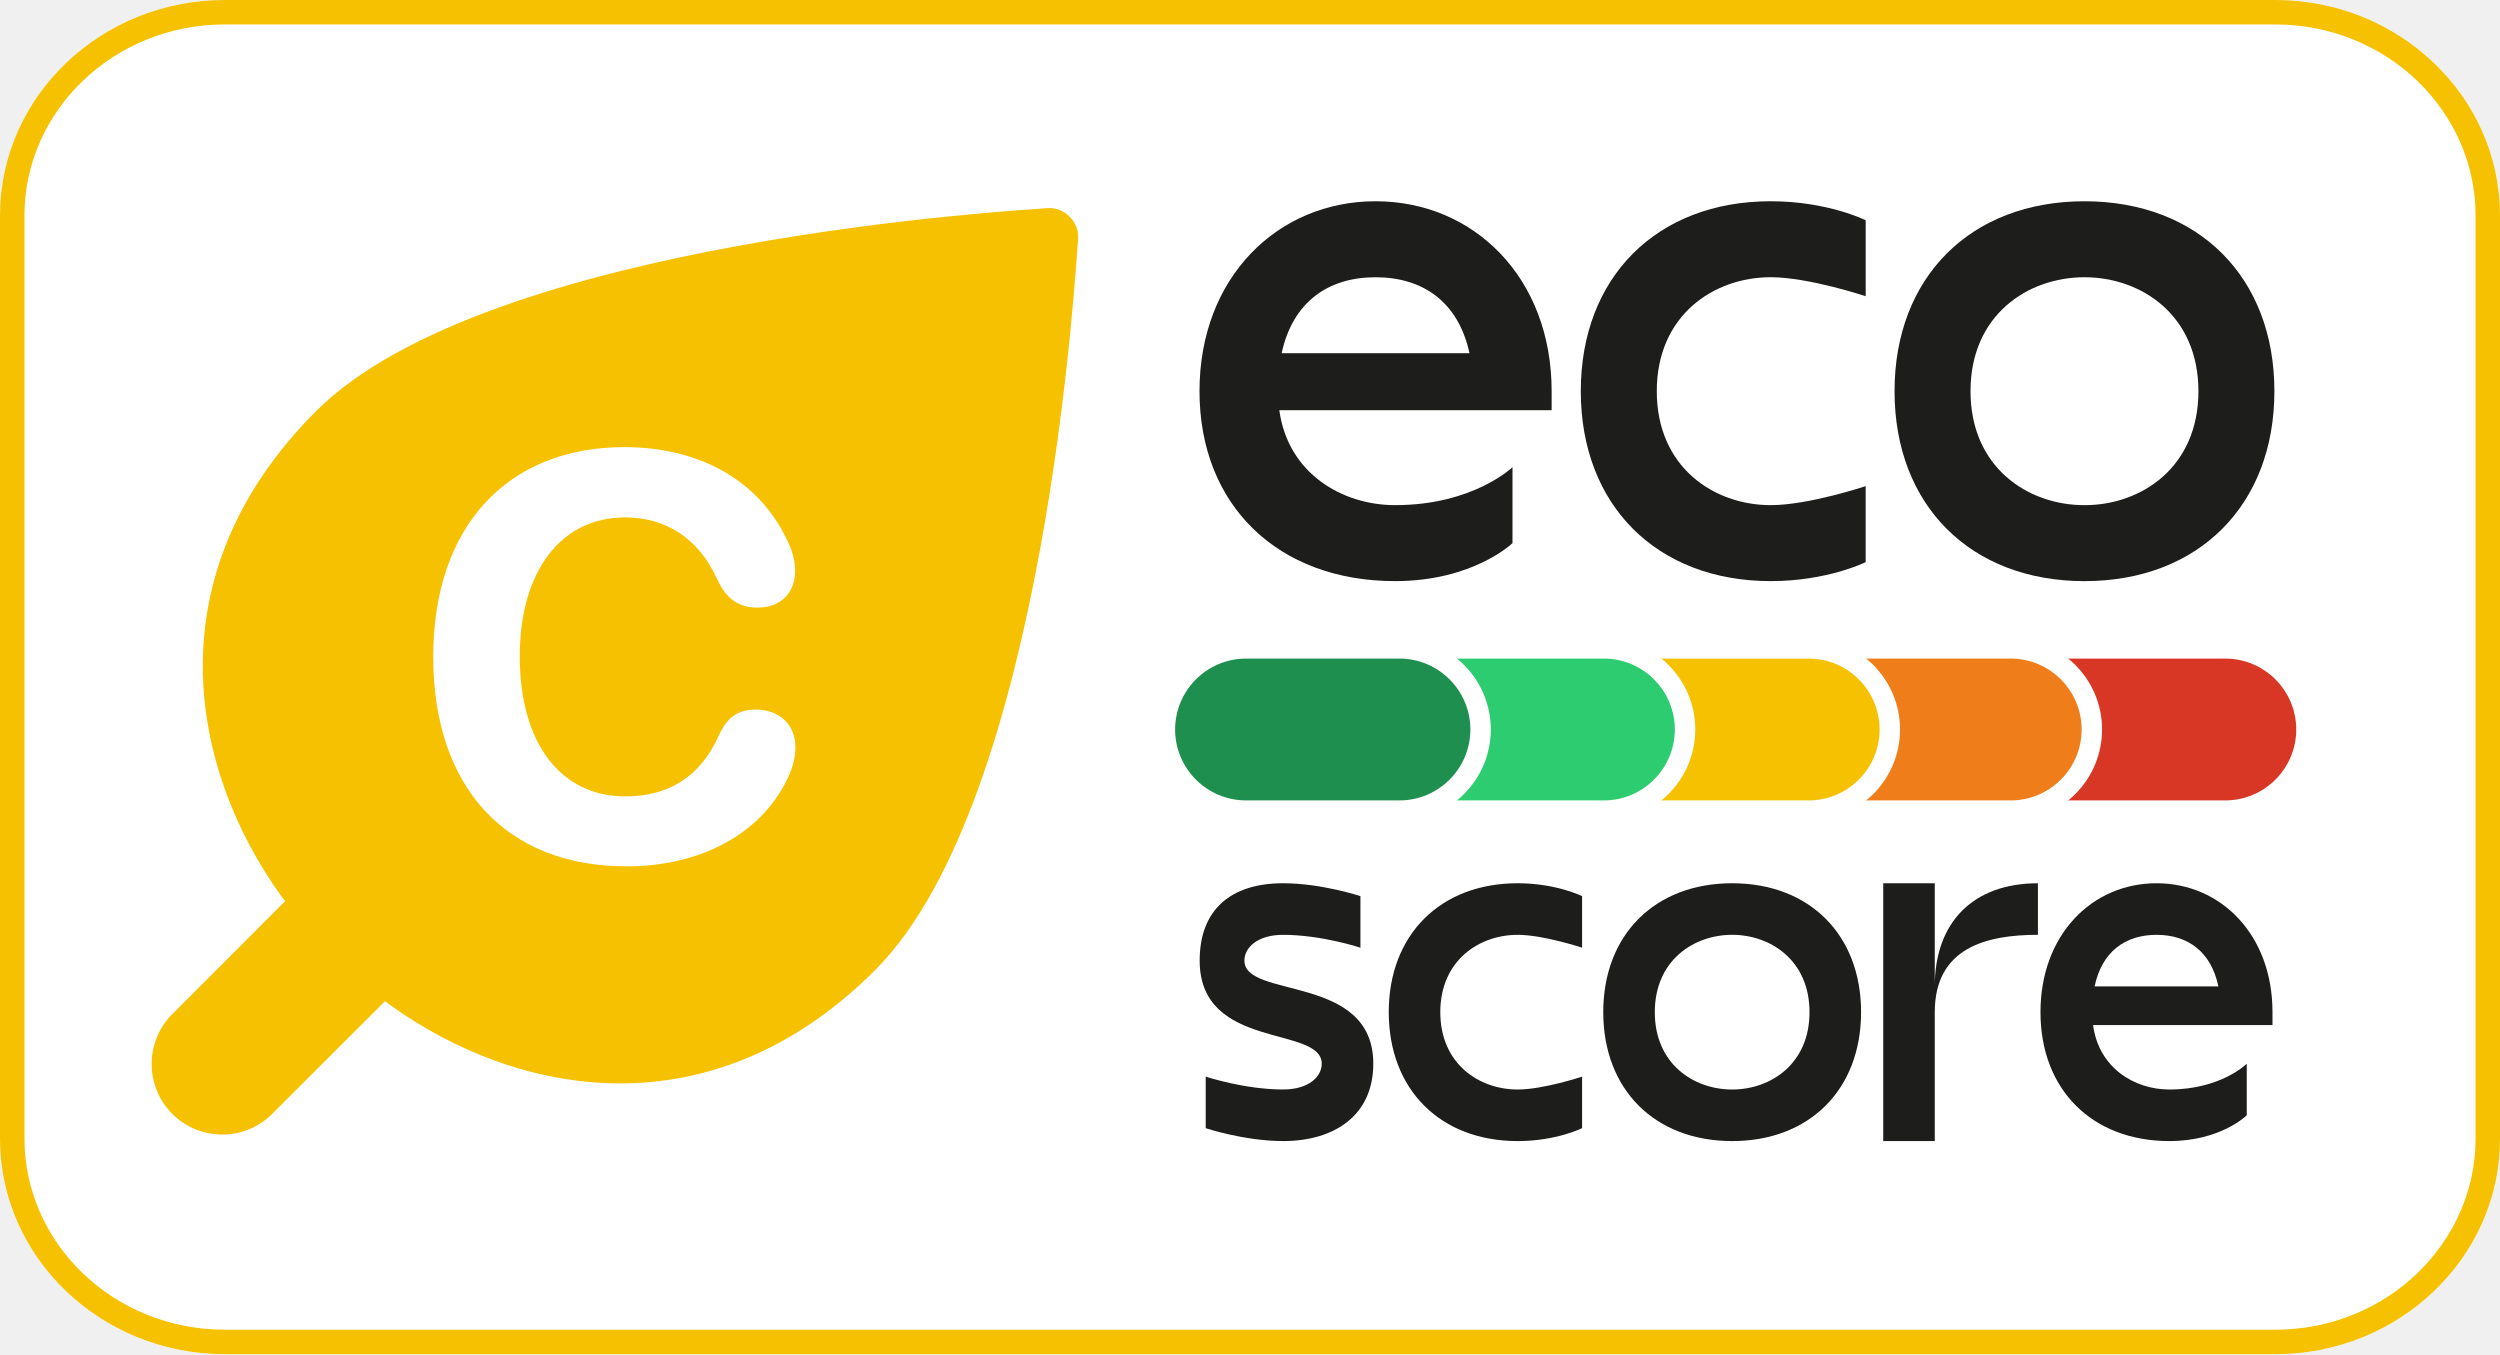
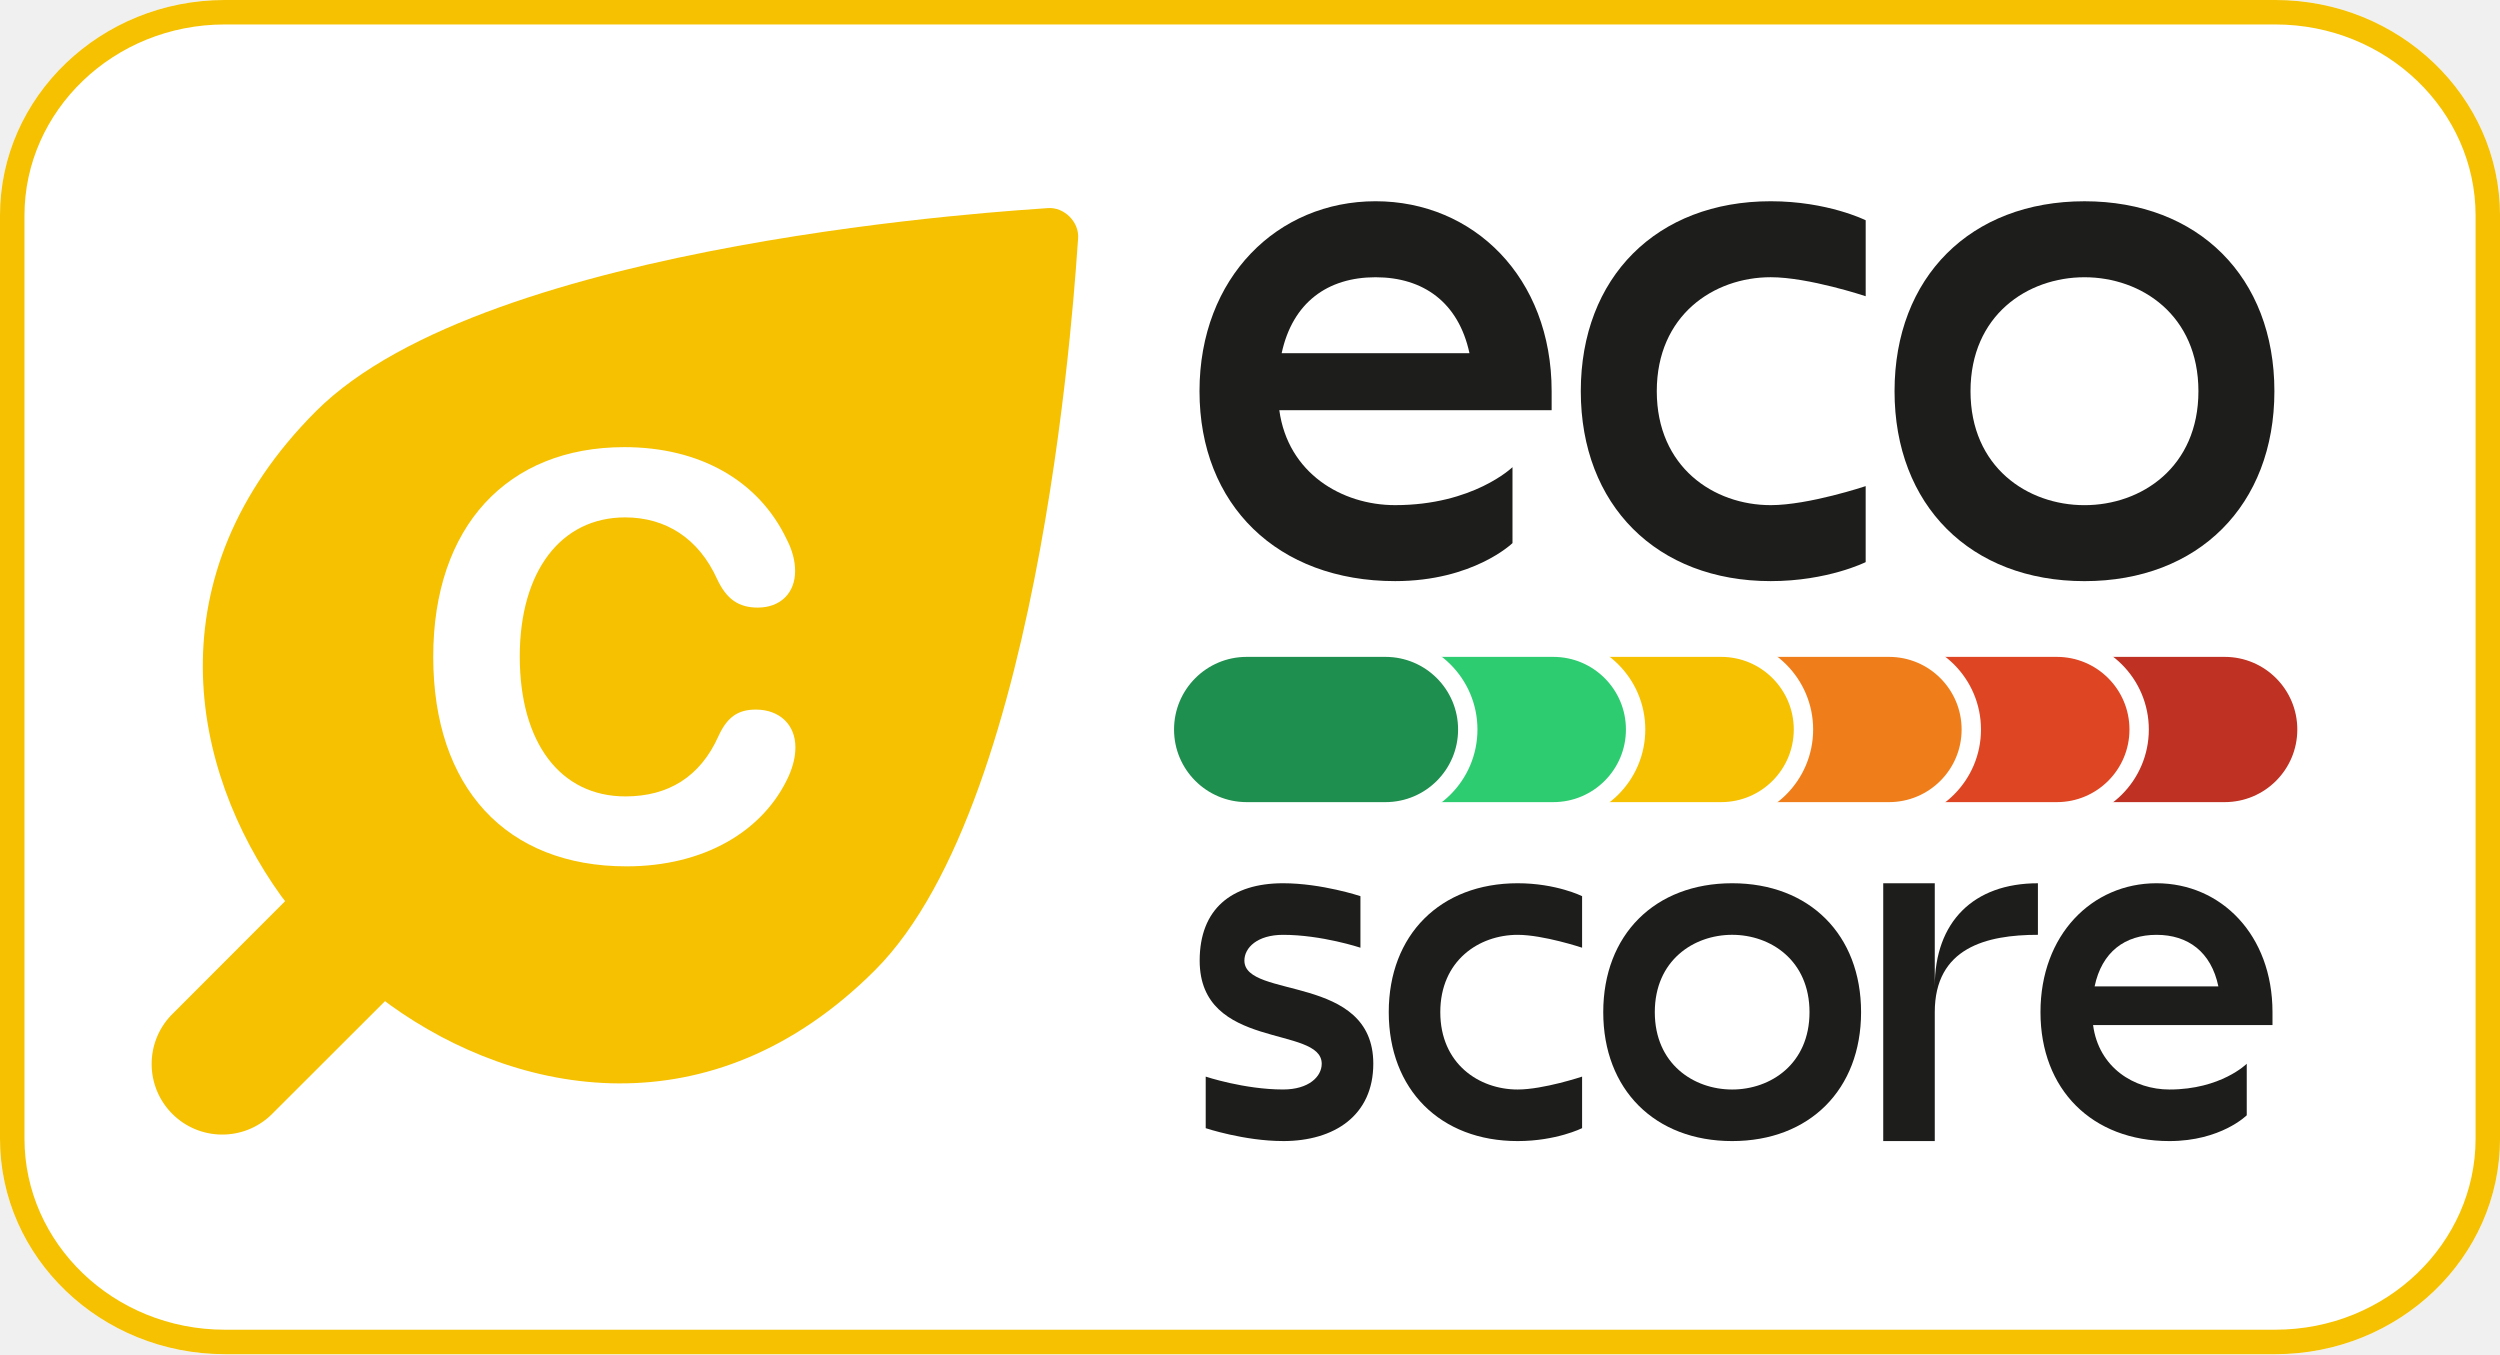
<svg xmlns="http://www.w3.org/2000/svg" id="svg2032" width="240" height="130" version="1.1" viewBox="0 0 240 130">
  <defs id="defs2029">
    <clipPath id="clipPath1836" clipPathUnits="userSpaceOnUse">
      <path id="path1838" stroke-width="1" d="M-576.406-131.683h841.89v595.276h-841.89z" />
    </clipPath>
    <clipPath id="clipPath1817" clipPathUnits="userSpaceOnUse">
      <path id="path1819" stroke-width="1" d="M-480.445-91.617h841.89V503.66h-841.89z" />
    </clipPath>
    <clipPath id="clipPath1872" clipPathUnits="userSpaceOnUse">
      <path id="path1874" stroke-width="1" d="M-488.313-132.237h841.89v595.276h-841.89z" />
    </clipPath>
    <clipPath id="clipPath1878" clipPathUnits="userSpaceOnUse">
      <path id="path1880" stroke-width="1" d="M-519.714-136.177h841.89V459.1h-841.89z" />
    </clipPath>
    <clipPath id="clipPath1886" clipPathUnits="userSpaceOnUse">
      <path id="path1888" stroke-width="1" d="M-521.325-134.642h841.89v595.276h-841.89z" />
    </clipPath>
    <clipPath id="clipPath1892" clipPathUnits="userSpaceOnUse">
      <path id="path1894" stroke-width="1" d="M-532.144-130.648h841.89v595.276h-841.89z" />
    </clipPath>
    <clipPath id="clipPath1898" clipPathUnits="userSpaceOnUse">
      <path id="path1900" stroke-width="1" d="M-500.02-102.749h841.89v595.276h-841.89z" />
    </clipPath>
    <clipPath id="clipPath1904" clipPathUnits="userSpaceOnUse">
      <path id="path1906" stroke-width="1" d="M-522.55-115.224h841.89v595.276h-841.89z" />
    </clipPath>
    <clipPath id="clipPath1910" clipPathUnits="userSpaceOnUse">
      <path id="path1912" stroke-width="1" d="M-561.373-85.195h841.89v595.276h-841.89z" />
    </clipPath>
    <clipPath id="clipPath1916" clipPathUnits="userSpaceOnUse">
      <path id="path1918" stroke-width="1" d="M-562.786-87.568h841.89v595.276h-841.89z" />
    </clipPath>
    <clipPath id="clipPath1593" clipPathUnits="userSpaceOnUse">
      <path id="path1595" stroke-width="1" d="M-503.056-291.81h841.89v595.277h-841.89z" />
    </clipPath>
    <clipPath id="clipPath1929" clipPathUnits="userSpaceOnUse">
      <path id="path1931" stroke-width="1" d="M-503.055-239.322h841.89v595.276h-841.89z" />
    </clipPath>
    <clipPath id="clipPath1605" clipPathUnits="userSpaceOnUse">
      <path id="path1607" stroke-width="1" d="M-427.382-279.942h841.89v595.276h-841.89z" />
    </clipPath>
    <clipPath id="clipPath1618" clipPathUnits="userSpaceOnUse">
      <path id="path1620" stroke-width="1" d="M-458.785-283.881h841.89v595.276h-841.89z" />
    </clipPath>
    <clipPath id="clipPath1611" clipPathUnits="userSpaceOnUse">
      <path id="path1613" stroke-width="1" d="M-460.394-282.347h841.89v595.276h-841.89z" />
    </clipPath>
    <clipPath id="clipPath1599" clipPathUnits="userSpaceOnUse">
      <path id="path1601" stroke-width="1" d="M-471.214-278.353h841.89v595.276h-841.89z" />
    </clipPath>
    <clipPath id="clipPath1624" clipPathUnits="userSpaceOnUse">
      <path id="path1626" stroke-width="1" d="M-441.091-250.452h841.89v595.276h-841.89z" />
    </clipPath>
    <clipPath id="clipPath1630" clipPathUnits="userSpaceOnUse">
      <path id="path1632" stroke-width="1" d="M-461.62-262.929h841.89v595.276h-841.89z" />
    </clipPath>
    <clipPath id="clipPath1636" clipPathUnits="userSpaceOnUse">
      <path id="path1638" stroke-width="1" d="M-478.601-250.452h841.89v595.276h-841.89z" />
    </clipPath>
    <clipPath id="clipPath1642" clipPathUnits="userSpaceOnUse">
      <path id="path1644" stroke-width="1" d="M-420.708-232.9h841.89v595.276h-841.89z" />
    </clipPath>
    <clipPath id="clipPath1922" clipPathUnits="userSpaceOnUse">
      <path id="path1924" stroke-width="1" d="M-422.121-235.273h841.89v595.276h-841.89z" />
    </clipPath>
    <clipPath id="clipPath1866" clipPathUnits="userSpaceOnUse">
      <path id="path1868" stroke-width="1" d="M-625.833-291.81h841.89v595.277h-841.89z" />
    </clipPath>
    <clipPath id="clipPath1717" clipPathUnits="userSpaceOnUse">
      <path id="path1719" stroke-width="1" d="M-625.833-239.322h841.89v595.276h-841.89z" />
    </clipPath>
    <clipPath id="clipPath1729" clipPathUnits="userSpaceOnUse">
      <path id="path1731" stroke-width="1" d="M-542.292-239.322h841.89v595.276h-841.89z" />
    </clipPath>
    <clipPath id="clipPath1735" clipPathUnits="userSpaceOnUse">
      <path id="path1737" stroke-width="1" d="M-586.47-262.929h841.89v595.276h-841.89z" />
    </clipPath>
    <clipPath id="clipPath1741" clipPathUnits="userSpaceOnUse">
      <path id="path1743" stroke-width="1" d="M-601.38-250.452h841.89v595.276h-841.89z" />
    </clipPath>
    <clipPath id="clipPath1747" clipPathUnits="userSpaceOnUse">
      <path id="path1749" stroke-width="1" d="M-550.16-279.942h841.89v595.276h-841.89z" />
    </clipPath>
    <clipPath id="clipPath1759" clipPathUnits="userSpaceOnUse">
      <path id="path1761" stroke-width="1" d="M-581.562-283.881h841.89v595.276h-841.89z" />
    </clipPath>
    <clipPath id="clipPath1765" clipPathUnits="userSpaceOnUse">
      <path id="path1767" stroke-width="1" d="M-583.172-282.347h841.89v595.276h-841.89z" />
    </clipPath>
    <clipPath id="clipPath1773" clipPathUnits="userSpaceOnUse">
      <path id="path1775" stroke-width="1" d="M-593.991-278.353h841.89v595.276h-841.89z" />
    </clipPath>
    <clipPath id="clipPath1779" clipPathUnits="userSpaceOnUse">
      <path id="path1781" stroke-width="1" d="M-563.464-232.9h841.89v595.276h-841.89z" />
    </clipPath>
    <clipPath id="clipPath1785" clipPathUnits="userSpaceOnUse">
      <path id="path1787" stroke-width="1" d="M-564.877-235.273h841.89v595.276h-841.89z" />
    </clipPath>
    <clipPath id="clipPath1792" clipPathUnits="userSpaceOnUse">
      <path id="path1794" stroke-width="1" d="M-503.055-216.392h841.89v595.276h-841.89z" />
    </clipPath>
    <clipPath id="clipPath1753" clipPathUnits="userSpaceOnUse">
      <path id="path1755" stroke-width="1" d="M-503.055-163.905h841.89v595.276h-841.89z" />
    </clipPath>
    <clipPath id="clipPath1723" clipPathUnits="userSpaceOnUse">
      <path id="path1725" stroke-width="1" d="M-419.514-163.905h841.89v595.276h-841.89z" />
    </clipPath>
    <clipPath id="clipPath1798" clipPathUnits="userSpaceOnUse">
      <path id="path1800" stroke-width="1" d="M-427.382-204.525h841.89v595.276h-841.89z" />
    </clipPath>
    <clipPath id="clipPath1804" clipPathUnits="userSpaceOnUse">
      <path id="path1806" stroke-width="1" d="M-458.784-208.465h841.89v595.276h-841.89z" />
    </clipPath>
    <clipPath id="clipPath1810" clipPathUnits="userSpaceOnUse">
      <path id="path1812" stroke-width="1" d="M-460.394-206.93h841.89v595.276h-841.89z" />
    </clipPath>
    <clipPath id="clipPath1823" clipPathUnits="userSpaceOnUse">
      <path id="path1825" stroke-width="1" d="M-471.213-202.936h841.89V392.34h-841.89z" />
    </clipPath>
    <clipPath id="clipPath1830" clipPathUnits="userSpaceOnUse">
      <path id="path1832" stroke-width="1" d="M-437.456-175.036h841.89V420.24h-841.89z" />
    </clipPath>
    <clipPath id="clipPath1848" clipPathUnits="userSpaceOnUse">
      <path id="path1850" stroke-width="1" d="M-480.209-175.036h841.89V420.24h-841.89z" />
    </clipPath>
    <clipPath id="clipPath1842" clipPathUnits="userSpaceOnUse">
      <path id="path1844" stroke-width="1" d="M-460.551-157.483h841.89v595.276h-841.89z" />
    </clipPath>
    <clipPath id="clipPath1854" clipPathUnits="userSpaceOnUse">
      <path id="path1856" stroke-width="1" d="M-461.964-159.856h841.89V435.42h-841.89z" />
    </clipPath>
    <clipPath id="clipPath1860" clipPathUnits="userSpaceOnUse">
      <path id="path1862" stroke-width="1" d="M-452.876-180.763h841.89v595.276h-841.89z" />
    </clipPath>
    <clipPath id="clipPath1648" clipPathUnits="userSpaceOnUse">
      <path id="path1650" stroke-width="1" d="M-625.835-216.392h841.89v595.276h-841.89z" />
    </clipPath>
    <clipPath id="clipPath1655" clipPathUnits="userSpaceOnUse">
      <path id="path1657" stroke-width="1" d="M-625.833-163.905h841.89v595.276h-841.89z" />
    </clipPath>
    <clipPath id="clipPath1661" clipPathUnits="userSpaceOnUse">
      <path id="path1663" stroke-width="1" d="M-542.292-163.905h841.89v595.276h-841.89z" />
    </clipPath>
    <clipPath id="clipPath1673" clipPathUnits="userSpaceOnUse">
      <path id="path1675" stroke-width="1" d="M-550.16-204.525h841.89v595.276h-841.89z" />
    </clipPath>
    <clipPath id="clipPath1667" clipPathUnits="userSpaceOnUse">
      <path id="path1669" stroke-width="1" d="M-581.562-208.465h841.89v595.276h-841.89z" />
    </clipPath>
    <clipPath id="clipPath1687" clipPathUnits="userSpaceOnUse">
      <path id="path1689" stroke-width="1" d="M-583.173-206.93h841.89v595.276h-841.89z" />
    </clipPath>
    <clipPath id="clipPath1680" clipPathUnits="userSpaceOnUse">
      <path id="path1682" stroke-width="1" d="M-593.993-202.935h841.89V392.34h-841.89z" />
    </clipPath>
    <clipPath id="clipPath1693" clipPathUnits="userSpaceOnUse">
      <path id="path1695" stroke-width="1" d="M-561.868-175.036h841.89V420.24h-841.89z" />
    </clipPath>
    <clipPath id="clipPath1699" clipPathUnits="userSpaceOnUse">
      <path id="path1701" stroke-width="1" d="M-582.388-187.512h841.89v595.276h-841.89z" />
    </clipPath>
    <clipPath id="clipPath1705" clipPathUnits="userSpaceOnUse">
      <path id="path1707" stroke-width="1" d="M-603.22-157.483h841.89v595.276h-841.89z" />
    </clipPath>
    <clipPath id="clipPath1711" clipPathUnits="userSpaceOnUse">
      <path id="path1713" stroke-width="1" d="M-604.633-159.856h841.89V435.42h-841.89z" />
    </clipPath>
    <clipPath id="clipPath1836-3" clipPathUnits="userSpaceOnUse">
      <path id="path1838-6" stroke-width="1" d="M-576.406-131.683h841.89v595.276h-841.89z" />
    </clipPath>
    <clipPath id="clipPath1817-7" clipPathUnits="userSpaceOnUse">
      <path id="path1819-5" stroke-width="1" d="M-480.445-91.617h841.89V503.66h-841.89z" />
    </clipPath>
    <clipPath id="clipPath1872-3" clipPathUnits="userSpaceOnUse">
      <path id="path1874-5" stroke-width="1" d="M-488.313-132.237h841.89v595.276h-841.89z" />
    </clipPath>
    <clipPath id="clipPath1878-6" clipPathUnits="userSpaceOnUse">
      <path id="path1880-2" stroke-width="1" d="M-519.714-136.177h841.89V459.1h-841.89z" />
    </clipPath>
    <clipPath id="clipPath1886-9" clipPathUnits="userSpaceOnUse">
      <path id="path1888-1" stroke-width="1" d="M-521.325-134.642h841.89v595.276h-841.89z" />
    </clipPath>
    <clipPath id="clipPath1892-2" clipPathUnits="userSpaceOnUse">
      <path id="path1894-7" stroke-width="1" d="M-532.144-130.648h841.89v595.276h-841.89z" />
    </clipPath>
    <clipPath id="clipPath1898-0" clipPathUnits="userSpaceOnUse">
      <path id="path1900-9" stroke-width="1" d="M-500.02-102.749h841.89v595.276h-841.89z" />
    </clipPath>
    <clipPath id="clipPath1904-3" clipPathUnits="userSpaceOnUse">
      <path id="path1906-6" stroke-width="1" d="M-522.55-115.224h841.89v595.276h-841.89z" />
    </clipPath>
    <clipPath id="clipPath1910-0" clipPathUnits="userSpaceOnUse">
      <path id="path1912-6" stroke-width="1" d="M-561.373-85.195h841.89v595.276h-841.89z" />
    </clipPath>
    <clipPath id="clipPath1916-2" clipPathUnits="userSpaceOnUse">
      <path id="path1918-6" stroke-width="1" d="M-562.786-87.568h841.89v595.276h-841.89z" />
    </clipPath>
    <clipPath id="clipPath2322" clipPathUnits="userSpaceOnUse">
      <path id="path2324" stroke-width="1" d="M-537.03-102.748h841.89v595.276h-841.89z" />
    </clipPath>
    <clipPath id="clipPath2310" clipPathUnits="userSpaceOnUse">
      <path id="path2312" stroke-width="1" d="M-479.578-329.849h841.89v595.276h-841.89z" />
    </clipPath>
    <clipPath id="clipPath2316" clipPathUnits="userSpaceOnUse">
      <path id="path2318" stroke-width="1" d="M-479.578-331.758h841.89v595.276h-841.89z" />
    </clipPath>
    <clipPath id="clipPath2328" clipPathUnits="userSpaceOnUse">
      <path id="path2330" stroke-width="1" d="M-487.594-375.361h841.89v595.276h-841.89z" />
    </clipPath>
    <clipPath id="clipPath2341" clipPathUnits="userSpaceOnUse">
      <path id="path2343" stroke-width="1" d="M-519.58-379.175h841.89v595.276h-841.89z" />
    </clipPath>
    <clipPath id="clipPath2334" clipPathUnits="userSpaceOnUse">
      <path id="path2336" stroke-width="1" d="M-521.221-377.69h841.89v595.276h-841.89z" />
    </clipPath>
    <clipPath id="clipPath2368" clipPathUnits="userSpaceOnUse">
      <path id="path2370" stroke-width="1" d="M-532.242-373.822h841.89v595.276h-841.89z" />
    </clipPath>
    <clipPath id="clipPath2347" clipPathUnits="userSpaceOnUse">
      <path id="path2349" stroke-width="1" d="M-564.678-336.04h841.89v595.275h-841.89z" />
    </clipPath>
    <clipPath id="clipPath2353" clipPathUnits="userSpaceOnUse">
      <path id="path2355" stroke-width="1" d="M-479.578-336.04h841.89v595.275h-841.89z" />
    </clipPath>
    <clipPath id="clipPath2361" clipPathUnits="userSpaceOnUse">
      <path id="path2363" stroke-width="1" d="M-515.48-351.719h841.89v595.276h-841.89z" />
    </clipPath>
    <clipPath id="clipPath1593-1" clipPathUnits="userSpaceOnUse">
      <path id="path1595-8" stroke-width="1" d="M-503.056-291.81h841.89v595.277h-841.89z" />
    </clipPath>
    <clipPath id="clipPath1929-7" clipPathUnits="userSpaceOnUse">
      <path id="path1931-9" stroke-width="1" d="M-503.055-239.322h841.89v595.276h-841.89z" />
    </clipPath>
    <clipPath id="clipPath1605-2" clipPathUnits="userSpaceOnUse">
      <path id="path1607-0" stroke-width="1" d="M-427.382-279.942h841.89v595.276h-841.89z" />
    </clipPath>
    <clipPath id="clipPath1618-2" clipPathUnits="userSpaceOnUse">
      <path id="path1620-3" stroke-width="1" d="M-458.785-283.881h841.89v595.276h-841.89z" />
    </clipPath>
    <clipPath id="clipPath1611-7" clipPathUnits="userSpaceOnUse">
      <path id="path1613-5" stroke-width="1" d="M-460.394-282.347h841.89v595.276h-841.89z" />
    </clipPath>
    <clipPath id="clipPath1599-9" clipPathUnits="userSpaceOnUse">
      <path id="path1601-2" stroke-width="1" d="M-471.214-278.353h841.89v595.276h-841.89z" />
    </clipPath>
    <clipPath id="clipPath1624-2" clipPathUnits="userSpaceOnUse">
      <path id="path1626-8" stroke-width="1" d="M-441.091-250.452h841.89v595.276h-841.89z" />
    </clipPath>
    <clipPath id="clipPath1630-9" clipPathUnits="userSpaceOnUse">
      <path id="path1632-7" stroke-width="1" d="M-461.62-262.929h841.89v595.276h-841.89z" />
    </clipPath>
    <clipPath id="clipPath1636-3" clipPathUnits="userSpaceOnUse">
      <path id="path1638-6" stroke-width="1" d="M-478.601-250.452h841.89v595.276h-841.89z" />
    </clipPath>
    <clipPath id="clipPath1642-1" clipPathUnits="userSpaceOnUse">
      <path id="path1644-2" stroke-width="1" d="M-420.708-232.9h841.89v595.276h-841.89z" />
    </clipPath>
    <clipPath id="clipPath1922-9" clipPathUnits="userSpaceOnUse">
      <path id="path1924-3" stroke-width="1" d="M-422.121-235.273h841.89v595.276h-841.89z" />
    </clipPath>
    <clipPath id="clipPath2310-1" clipPathUnits="userSpaceOnUse">
      <path id="path2312-9" stroke-width="1" d="M-479.578-329.849h841.89v595.276h-841.89z" />
    </clipPath>
    <clipPath id="clipPath2316-4" clipPathUnits="userSpaceOnUse">
      <path id="path2318-7" stroke-width="1" d="M-479.578-331.758h841.89v595.276h-841.89z" />
    </clipPath>
    <clipPath id="clipPath2328-8" clipPathUnits="userSpaceOnUse">
      <path id="path2330-4" stroke-width="1" d="M-487.594-375.361h841.89v595.276h-841.89z" />
    </clipPath>
    <clipPath id="clipPath2341-5" clipPathUnits="userSpaceOnUse">
      <path id="path2343-0" stroke-width="1" d="M-519.58-379.175h841.89v595.276h-841.89z" />
    </clipPath>
    <clipPath id="clipPath2334-3" clipPathUnits="userSpaceOnUse">
      <path id="path2336-6" stroke-width="1" d="M-521.221-377.69h841.89v595.276h-841.89z" />
    </clipPath>
    <clipPath id="clipPath2368-1" clipPathUnits="userSpaceOnUse">
      <path id="path2370-0" stroke-width="1" d="M-532.242-373.822h841.89v595.276h-841.89z" />
    </clipPath>
    <clipPath id="clipPath2347-6" clipPathUnits="userSpaceOnUse">
      <path id="path2349-3" stroke-width="1" d="M-564.678-336.04h841.89v595.275h-841.89z" />
    </clipPath>
    <clipPath id="clipPath2353-2" clipPathUnits="userSpaceOnUse">
      <path id="path2355-0" stroke-width="1" d="M-479.578-336.04h841.89v595.275h-841.89z" />
    </clipPath>
    <clipPath id="clipPath2361-6" clipPathUnits="userSpaceOnUse">
      <path id="path2363-1" stroke-width="1" d="M-515.48-351.719h841.89v595.276h-841.89z" />
    </clipPath>
  </defs>
-   <g id="layer1">
-     <g id="g2493" stroke-width="1.636">
-       <path id="path14623" fill="#fff" d="M.001 109.318C.001 120.723 9.682 130 21.579 130h196.85c11.894 0 21.573-9.28 21.573-20.682V20.681C240.002 9.277 230.322 0 218.428 0H21.577C9.682 0 0 9.279 0 20.68z" />
-       <path id="path14625" fill="#f5c100" fill-rule="evenodd" d="M2.35 109.318c0 10.017 8.535 18.334 19.229 18.334h196.85c10.693 0 19.227-8.32 19.227-18.334V20.681c0-10.016-8.534-18.333-19.228-18.333H21.577c-10.694 0-19.228 8.32-19.228 18.333zM21.578 130C9.684 130 0 120.723 0 109.318V20.681C.001 9.28 9.68 0 21.577 0h196.851c11.895 0 21.574 9.277 21.574 20.681v88.64c0 11.402-9.68 20.681-21.574 20.681z" clip-rule="evenodd" />
-       <path id="path14627" fill="#1d1d1b" d="M148.955 39.38h-26.141c.825 6.052 6.009 9.113 11.118 9.113 7.511 0 11.267-3.645 11.267-3.645v7.29s-3.756 3.649-11.267 3.649c-11.268 0-18.78-7.292-18.78-18.233s7.512-18.234 16.904-18.234c9.39 0 16.901 7.29 16.901 18.234v1.825zm-25.916-5.474h18.03c-1.053-4.883-4.434-7.29-9.018-7.29-4.58 0-7.96 2.407-9.012 7.293z" />
-       <path id="path14629" fill="#1d1d1b" d="M179.106 21.145v7.293s-5.473-1.825-9.116-1.825c-5.473 0-10.939 3.648-10.939 10.941 0 7.291 5.47 10.94 10.939 10.94 3.648 0 9.114-1.826 9.114-1.826v7.296s-3.646 1.823-9.114 1.823c-10.939 0-18.234-7.292-18.234-18.233S159.05 19.32 169.99 19.32c5.468 0 9.114 1.825 9.114 1.825z" />
-       <path id="path14631" fill="#1d1d1b" d="M218.342 37.556c0 10.94-7.293 18.233-18.232 18.233-10.941 0-18.234-7.291-18.234-18.233s7.293-18.234 18.234-18.234c10.939 0 18.232 7.293 18.232 18.234zm-29.173 0c0 7.292 5.473 10.94 10.941 10.94 5.47 0 10.939-3.648 10.939-10.94 0-7.295-5.473-10.94-10.939-10.94-5.47 0-10.941 3.645-10.941 10.94z" />
-       <path id="path14633" fill="#1d1d1b" d="M123.174 109.541c-3.714 0-7.426-1.236-7.426-1.236v-4.95s3.712 1.236 7.426 1.236c2.471 0 3.711-1.236 3.711-2.471 0-3.714-11.717-1.24-11.717-9.902 0-4.948 3.056-7.426 8.006-7.426 3.714 0 7.428 1.24 7.428 1.24v4.948s-3.714-1.236-7.428-1.236c-2.472 0-3.712 1.236-3.712 2.472 0 3.714 12.375 1.238 12.375 9.901-.002 4.95-3.716 7.426-8.663 7.426z" />
-       <path id="path14635" fill="#1d1d1b" d="M151.881 86.032v4.948s-3.711-1.236-6.187-1.236c-3.712 0-7.426 2.472-7.426 7.424 0 4.95 3.714 7.425 7.426 7.425 2.476 0 6.187-1.238 6.187-1.238v4.948s-2.473 1.24-6.187 1.24c-7.426 0-12.374-4.95-12.374-12.375 0-7.426 4.948-12.376 12.374-12.376 3.714 0 6.187 1.24 6.187 1.24z" />
-       <path id="path14637" fill="#1d1d1b" d="M178.663 97.168c0 7.425-4.95 12.375-12.376 12.375-7.426 0-12.375-4.95-12.375-12.375 0-7.426 4.95-12.376 12.375-12.376 7.426 0 12.376 4.95 12.376 12.376zm-19.802 0c0 4.95 3.712 7.425 7.426 7.425s7.426-2.473 7.426-7.425c0-4.95-3.712-7.426-7.426-7.426s-7.426 2.476-7.426 7.426z" />
-       <path id="path14639" fill="#1d1d1b" d="M195.64 84.792v4.95c-4.95 0-9.902 1.238-9.902 7.426v12.375h-4.948v-24.75h4.948v9.9c.002-6.187 3.713-9.9 9.901-9.9z" />
-       <path id="path14641" fill="#1d1d1b" d="M218.161 98.406h-17.226c.545 4.109 3.961 6.187 7.327 6.187 4.95 0 7.426-2.473 7.426-2.473v4.947s-2.476 2.476-7.426 2.476c-7.426 0-12.376-4.95-12.376-12.375 0-7.426 4.95-12.376 11.138-12.376s11.135 4.95 11.135 12.376v1.238zm-17.078-3.712h11.881c-.692-3.317-2.92-4.95-5.938-4.95-3.023 0-5.248 1.633-5.943 4.95z" />
-       <path id="path14643" fill="#d93726" d="M221.418 70.031a7.79 7.79 0 0 0-7.79-7.79h-22.457a7.792 7.792 0 0 0 0 15.582h22.453a7.792 7.792 0 0 0 7.792-7.79z" />
-       <path id="path14645" fill="#fff" d="M222.4 70.031a8.783 8.783 0 0 1-8.771 8.772h-22.454a8.783 8.783 0 0 1-8.772-8.772 8.783 8.783 0 0 1 8.772-8.77h22.454a8.783 8.783 0 0 1 8.772 8.77zm-8.771 6.81a6.819 6.819 0 0 0 6.81-6.81 6.819 6.819 0 0 0-6.81-6.808h-22.454a6.819 6.819 0 0 0-6.81 6.808 6.819 6.819 0 0 0 6.81 6.81z" />
-       <path id="path14647" fill="#ef7e1a" d="M200.818 70.031a7.789 7.789 0 0 0-7.79-7.79h-21.555a7.792 7.792 0 0 0 0 15.582h21.556a7.794 7.794 0 0 0 7.79-7.79z" />
-       <path id="path14649" fill="#fff" d="M201.798 70.031a8.783 8.783 0 0 1-8.77 8.772h-21.513a8.783 8.783 0 0 1-8.77-8.772 8.783 8.783 0 0 1 8.77-8.77h21.514a8.783 8.783 0 0 1 8.77 8.77zm-8.77 6.81a6.819 6.819 0 0 0 6.81-6.81 6.819 6.819 0 0 0-6.81-6.808h-21.513a6.819 6.819 0 0 0-6.81 6.808 6.819 6.819 0 0 0 6.81 6.81z" />
-       <path id="path14651" fill="#f5c100" d="M181.423 70.031a7.789 7.789 0 0 0-7.79-7.79H151.86a7.79 7.79 0 0 0 0 15.582h21.774a7.794 7.794 0 0 0 7.79-7.79z" />
-       <path id="path14653" fill="#fff" d="M182.403 70.031a8.783 8.783 0 0 1-8.77 8.772H151.86a8.783 8.783 0 0 1-8.772-8.772 8.78 8.78 0 0 1 8.772-8.77h21.774a8.783 8.783 0 0 1 8.77 8.77zm-8.77 6.81a6.819 6.819 0 0 0 6.808-6.81 6.819 6.819 0 0 0-6.808-6.808H151.86a6.819 6.819 0 0 0-6.81 6.808 6.819 6.819 0 0 0 6.81 6.81z" />
-       <path id="path14655" fill="#2ecc71" d="M161.765 70.031a7.79 7.79 0 0 0-7.79-7.79H132.2a7.792 7.792 0 0 0 0 15.582h21.774a7.794 7.794 0 0 0 7.79-7.79z" />
-       <path id="path14657" fill="#fff" d="M162.745 70.031a8.783 8.783 0 0 1-8.772 8.772H132.2a8.78 8.78 0 0 1-8.77-8.772 8.78 8.78 0 0 1 8.77-8.77h21.774a8.783 8.783 0 0 1 8.772 8.77zm-8.772 6.81a6.819 6.819 0 0 0 6.81-6.81 6.819 6.819 0 0 0-6.81-6.808H132.2a6.819 6.819 0 0 0-6.808 6.808 6.819 6.819 0 0 0 6.808 6.81z" />
-       <path id="path14659" fill="#1e8f4e" d="M142.136 70.031a7.789 7.789 0 0 0-7.79-7.79h-14.725a7.792 7.792 0 0 0 0 15.582h14.725a7.794 7.794 0 0 0 7.79-7.79z" />
-       <path id="path14661" fill="#fff" d="M143.116 70.033a8.78 8.78 0 0 1-8.77 8.77h-14.725a8.78 8.78 0 0 1-8.772-8.77 8.78 8.78 0 0 1 8.772-8.772h14.725a8.78 8.78 0 0 1 8.77 8.772zm-8.77 6.808a6.819 6.819 0 0 0 6.81-6.808 6.819 6.819 0 0 0-6.81-6.81h-14.725a6.819 6.819 0 0 0-6.81 6.81 6.819 6.819 0 0 0 6.81 6.808z" />
-       <path id="path14663" fill="#f5c100" d="M100.568 19.98c1.588-.133 3.065 1.34 2.928 2.93-.196 2.264-3.015 53.748-19.49 70.224-15.794 15.79-34.397 12.086-46.547 3.35a13.39 13.39 0 0 1-.495-.376l-10.95 10.937a6.777 6.777 0 0 1-9.581-9.582l10.939-10.952a13.159 13.159 0 0 1-.38-.494c-8.732-12.148-12.44-30.756 3.35-46.547 16.476-16.476 67.957-19.298 70.226-19.49z" />
-       <path id="path14665" fill="#fff" d="M60.146 83.17c7.364 0 13.164-3.317 15.591-8.712.404-.945.622-1.807.622-2.725 0-2.156-1.511-3.613-3.804-3.613-1.726 0-2.752.728-3.588 2.56-1.752 3.913-4.829 5.775-8.927 5.775-6.231 0-10.142-5.126-10.142-13.435 0-8.198 3.966-13.35 10.114-13.35 3.884 0 7.068 1.996 8.849 5.96.89 1.889 2.05 2.699 3.884 2.699 2.158 0 3.586-1.377 3.586-3.51 0-.97-.27-2.02-.808-3.044-2.67-5.612-8.308-8.85-15.59-8.85-11.196 0-18.343 7.58-18.343 20.124 0 12.57 7.013 20.121 18.559 20.121z" />
-     </g>
+   <path id="path14623" fill="#ffffff" d="M 0.001,109.318 C 0.001,120.723 9.682,130 21.579,130 h 196.85 c 11.894,0 21.573,-9.28 21.573,-20.682 V 20.681 C 240.002,9.277 230.322,0 218.428,0 H 21.577 C 9.682,0 0,9.279 0,20.68 Z" style="stroke-width:1.636" />
+   <path id="path14625" fill="#f5c100" fill-rule="evenodd" d="m 2.35,109.318 c 0,10.017 8.535,18.334 19.229,18.334 h 196.85 c 10.693,0 19.227,-8.32 19.227,-18.334 V 20.681 c 0,-10.016 -8.534,-18.333 -19.228,-18.333 H 21.577 c -10.694,0 -19.228,8.32 -19.228,18.333 z M 21.578,130 C 9.684,130 0,120.723 0,109.318 V 20.681 C 0.001,9.28 9.68,0 21.577,0 h 196.851 c 11.895,0 21.574,9.277 21.574,20.681 v 88.64 c 0,11.402 -9.68,20.681 -21.574,20.681 z" clip-rule="evenodd" style="stroke-width:1.636" />
+   <path id="path14627" fill="#1d1d1b" d="m 148.955,39.38 h -26.141 c 0.825,6.052 6.009,9.113 11.118,9.113 7.511,0 11.267,-3.645 11.267,-3.645 v 7.29 c 0,0 -3.756,3.649 -11.267,3.649 -11.268,0 -18.78,-7.292 -18.78,-18.233 0,-10.941 7.512,-18.234 16.904,-18.234 9.39,0 16.901,7.29 16.901,18.234 v 1.825 z m -25.916,-5.474 h 18.03 c -1.053,-4.883 -4.434,-7.29 -9.018,-7.29 -4.58,0 -7.96,2.407 -9.012,7.293 z" style="stroke-width:1.636" />
+   <path id="path14629" fill="#1d1d1b" d="m 179.106,21.145 v 7.293 c 0,0 -5.473,-1.825 -9.116,-1.825 -5.473,0 -10.939,3.648 -10.939,10.941 0,7.291 5.47,10.94 10.939,10.94 3.648,0 9.114,-1.826 9.114,-1.826 v 7.296 c 0,0 -3.646,1.823 -9.114,1.823 -10.939,0 -18.234,-7.292 -18.234,-18.233 0,-10.941 7.294,-18.234 18.234,-18.234 5.468,0 9.114,1.825 9.114,1.825 z" style="stroke-width:1.636" />
+   <path id="path14631" fill="#1d1d1b" d="m 218.342,37.556 c 0,10.94 -7.293,18.233 -18.232,18.233 -10.941,0 -18.234,-7.291 -18.234,-18.233 0,-10.942 7.293,-18.234 18.234,-18.234 10.939,0 18.232,7.293 18.232,18.234 z m -29.173,0 c 0,7.292 5.473,10.94 10.941,10.94 5.47,0 10.939,-3.648 10.939,-10.94 0,-7.295 -5.473,-10.94 -10.939,-10.94 -5.47,0 -10.941,3.645 -10.941,10.94 z" style="stroke-width:1.636" />
+   <path id="path14633" fill="#1d1d1b" d="m 123.174,109.541 c -3.714,0 -7.426,-1.236 -7.426,-1.236 v -4.95 c 0,0 3.712,1.236 7.426,1.236 2.471,0 3.711,-1.236 3.711,-2.471 0,-3.714 -11.717,-1.24 -11.717,-9.902 0,-4.948 3.056,-7.426 8.006,-7.426 3.714,0 7.428,1.24 7.428,1.24 v 4.948 c 0,0 -3.714,-1.236 -7.428,-1.236 -2.472,0 -3.712,1.236 -3.712,2.472 0,3.714 12.375,1.238 12.375,9.901 -0.002,4.95 -3.716,7.426 -8.663,7.426 z" style="stroke-width:1.636" />
+   <path id="path14635" fill="#1d1d1b" d="m 151.881,86.032 v 4.948 c 0,0 -3.711,-1.236 -6.187,-1.236 -3.712,0 -7.426,2.472 -7.426,7.424 0,4.95 3.714,7.425 7.426,7.425 2.476,0 6.187,-1.238 6.187,-1.238 v 4.948 c 0,0 -2.473,1.24 -6.187,1.24 -7.426,0 -12.374,-4.95 -12.374,-12.375 0,-7.426 4.948,-12.376 12.374,-12.376 3.714,0 6.187,1.24 6.187,1.24 z" style="stroke-width:1.636" />
+   <path id="path14637" fill="#1d1d1b" d="m 178.663,97.168 c 0,7.425 -4.95,12.375 -12.376,12.375 -7.426,0 -12.375,-4.95 -12.375,-12.375 0,-7.426 4.95,-12.376 12.375,-12.376 7.426,0 12.376,4.95 12.376,12.376 z m -19.802,0 c 0,4.95 3.712,7.425 7.426,7.425 3.714,0 7.426,-2.473 7.426,-7.425 0,-4.95 -3.712,-7.426 -7.426,-7.426 -3.714,0 -7.426,2.476 -7.426,7.426 z" style="stroke-width:1.636" />
+   <path id="path14639" fill="#1d1d1b" d="m 195.64,84.792 v 4.95 c -4.95,0 -9.902,1.238 -9.902,7.426 v 12.375 h -4.948 v -24.75 h 4.948 v 9.9 c 0.002,-6.187 3.713,-9.9 9.901,-9.9 z" style="stroke-width:1.636" />
+   <path id="path14641" fill="#1d1d1b" d="m 218.161,98.406 h -17.226 c 0.545,4.109 3.961,6.187 7.327,6.187 4.95,0 7.426,-2.473 7.426,-2.473 v 4.947 c 0,0 -2.476,2.476 -7.426,2.476 -7.426,0 -12.376,-4.95 -12.376,-12.375 0,-7.426 4.95,-12.376 11.138,-12.376 6.188,0 11.135,4.95 11.135,12.376 v 1.238 z m -17.078,-3.712 h 11.881 c -0.692,-3.317 -2.92,-4.95 -5.938,-4.95 -3.023,0 -5.248,1.633 -5.943,4.95 z" style="stroke-width:1.636" />
+   <g id="g10" transform="translate(-44.151,174.2008)">
+     <rect x="236.495" y="-112.07" width="29.127" height="15.803" rx="7.902" fill="#bf3122" stroke="#ffffff" stroke-width="1.859" id="rect6" />
+     <rect x="220.382" y="-112.07" width="29.127" height="15.803" rx="7.902" fill="#de4523" stroke="#ffffff" stroke-width="1.859" id="rect7" />
+     <rect x="204.269" y="-112.07" width="29.127" height="15.803" rx="7.902" fill="#ef7e1a" stroke="#ffffff" stroke-width="1.859" id="rect8" />
+     <rect x="188.156" y="-112.07" width="29.127" height="15.803" rx="7.902" fill="#f5c100" stroke="#ffffff" stroke-width="1.859" id="rect9" />
+     <rect x="172.043" y="-112.07" width="29.127" height="15.803" rx="7.902" fill="#2ecc71" stroke="#ffffff" stroke-width="1.859" id="rect10" />
+     <rect x="155.93" y="-112.07" width="29.127" height="15.803" rx="7.902" fill="#1e8f4e" stroke="#ffffff" stroke-width="1.859" id="rect11" />
  </g>
+   <path id="path14663" fill="#f5c100" d="m 100.568,19.98 c 1.588,-0.133 3.065,1.34 2.928,2.93 -0.196,2.264 -3.015,53.748 -19.49,70.224 -15.794,15.79 -34.397,12.086 -46.547,3.35 a 13.39,13.39 0 0 1 -0.495,-0.376 l -10.95,10.937 A 6.777,6.777 0 0 1 16.433,97.463 L 27.372,86.511 a 13.159,13.159 0 0 1 -0.38,-0.494 C 18.26,73.869 14.552,55.261 30.342,39.47 46.818,22.994 98.299,20.172 100.568,19.98 Z" style="stroke-width:1.636" />
+   <path id="path14665" fill="#ffffff" d="m 60.146,83.17 c 7.364,0 13.164,-3.317 15.591,-8.712 0.404,-0.945 0.622,-1.807 0.622,-2.725 0,-2.156 -1.511,-3.613 -3.804,-3.613 -1.726,0 -2.752,0.728 -3.588,2.56 -1.752,3.913 -4.829,5.775 -8.927,5.775 -6.231,0 -10.142,-5.126 -10.142,-13.435 0,-8.198 3.966,-13.35 10.114,-13.35 3.884,0 7.068,1.996 8.849,5.96 0.89,1.889 2.05,2.699 3.884,2.699 2.158,0 3.586,-1.377 3.586,-3.51 0,-0.97 -0.27,-2.02 -0.808,-3.044 -2.67,-5.612 -8.308,-8.85 -15.59,-8.85 -11.196,0 -18.343,7.58 -18.343,20.124 0,12.57 7.013,20.121 18.559,20.121 z" style="stroke-width:1.636" />
</svg>
